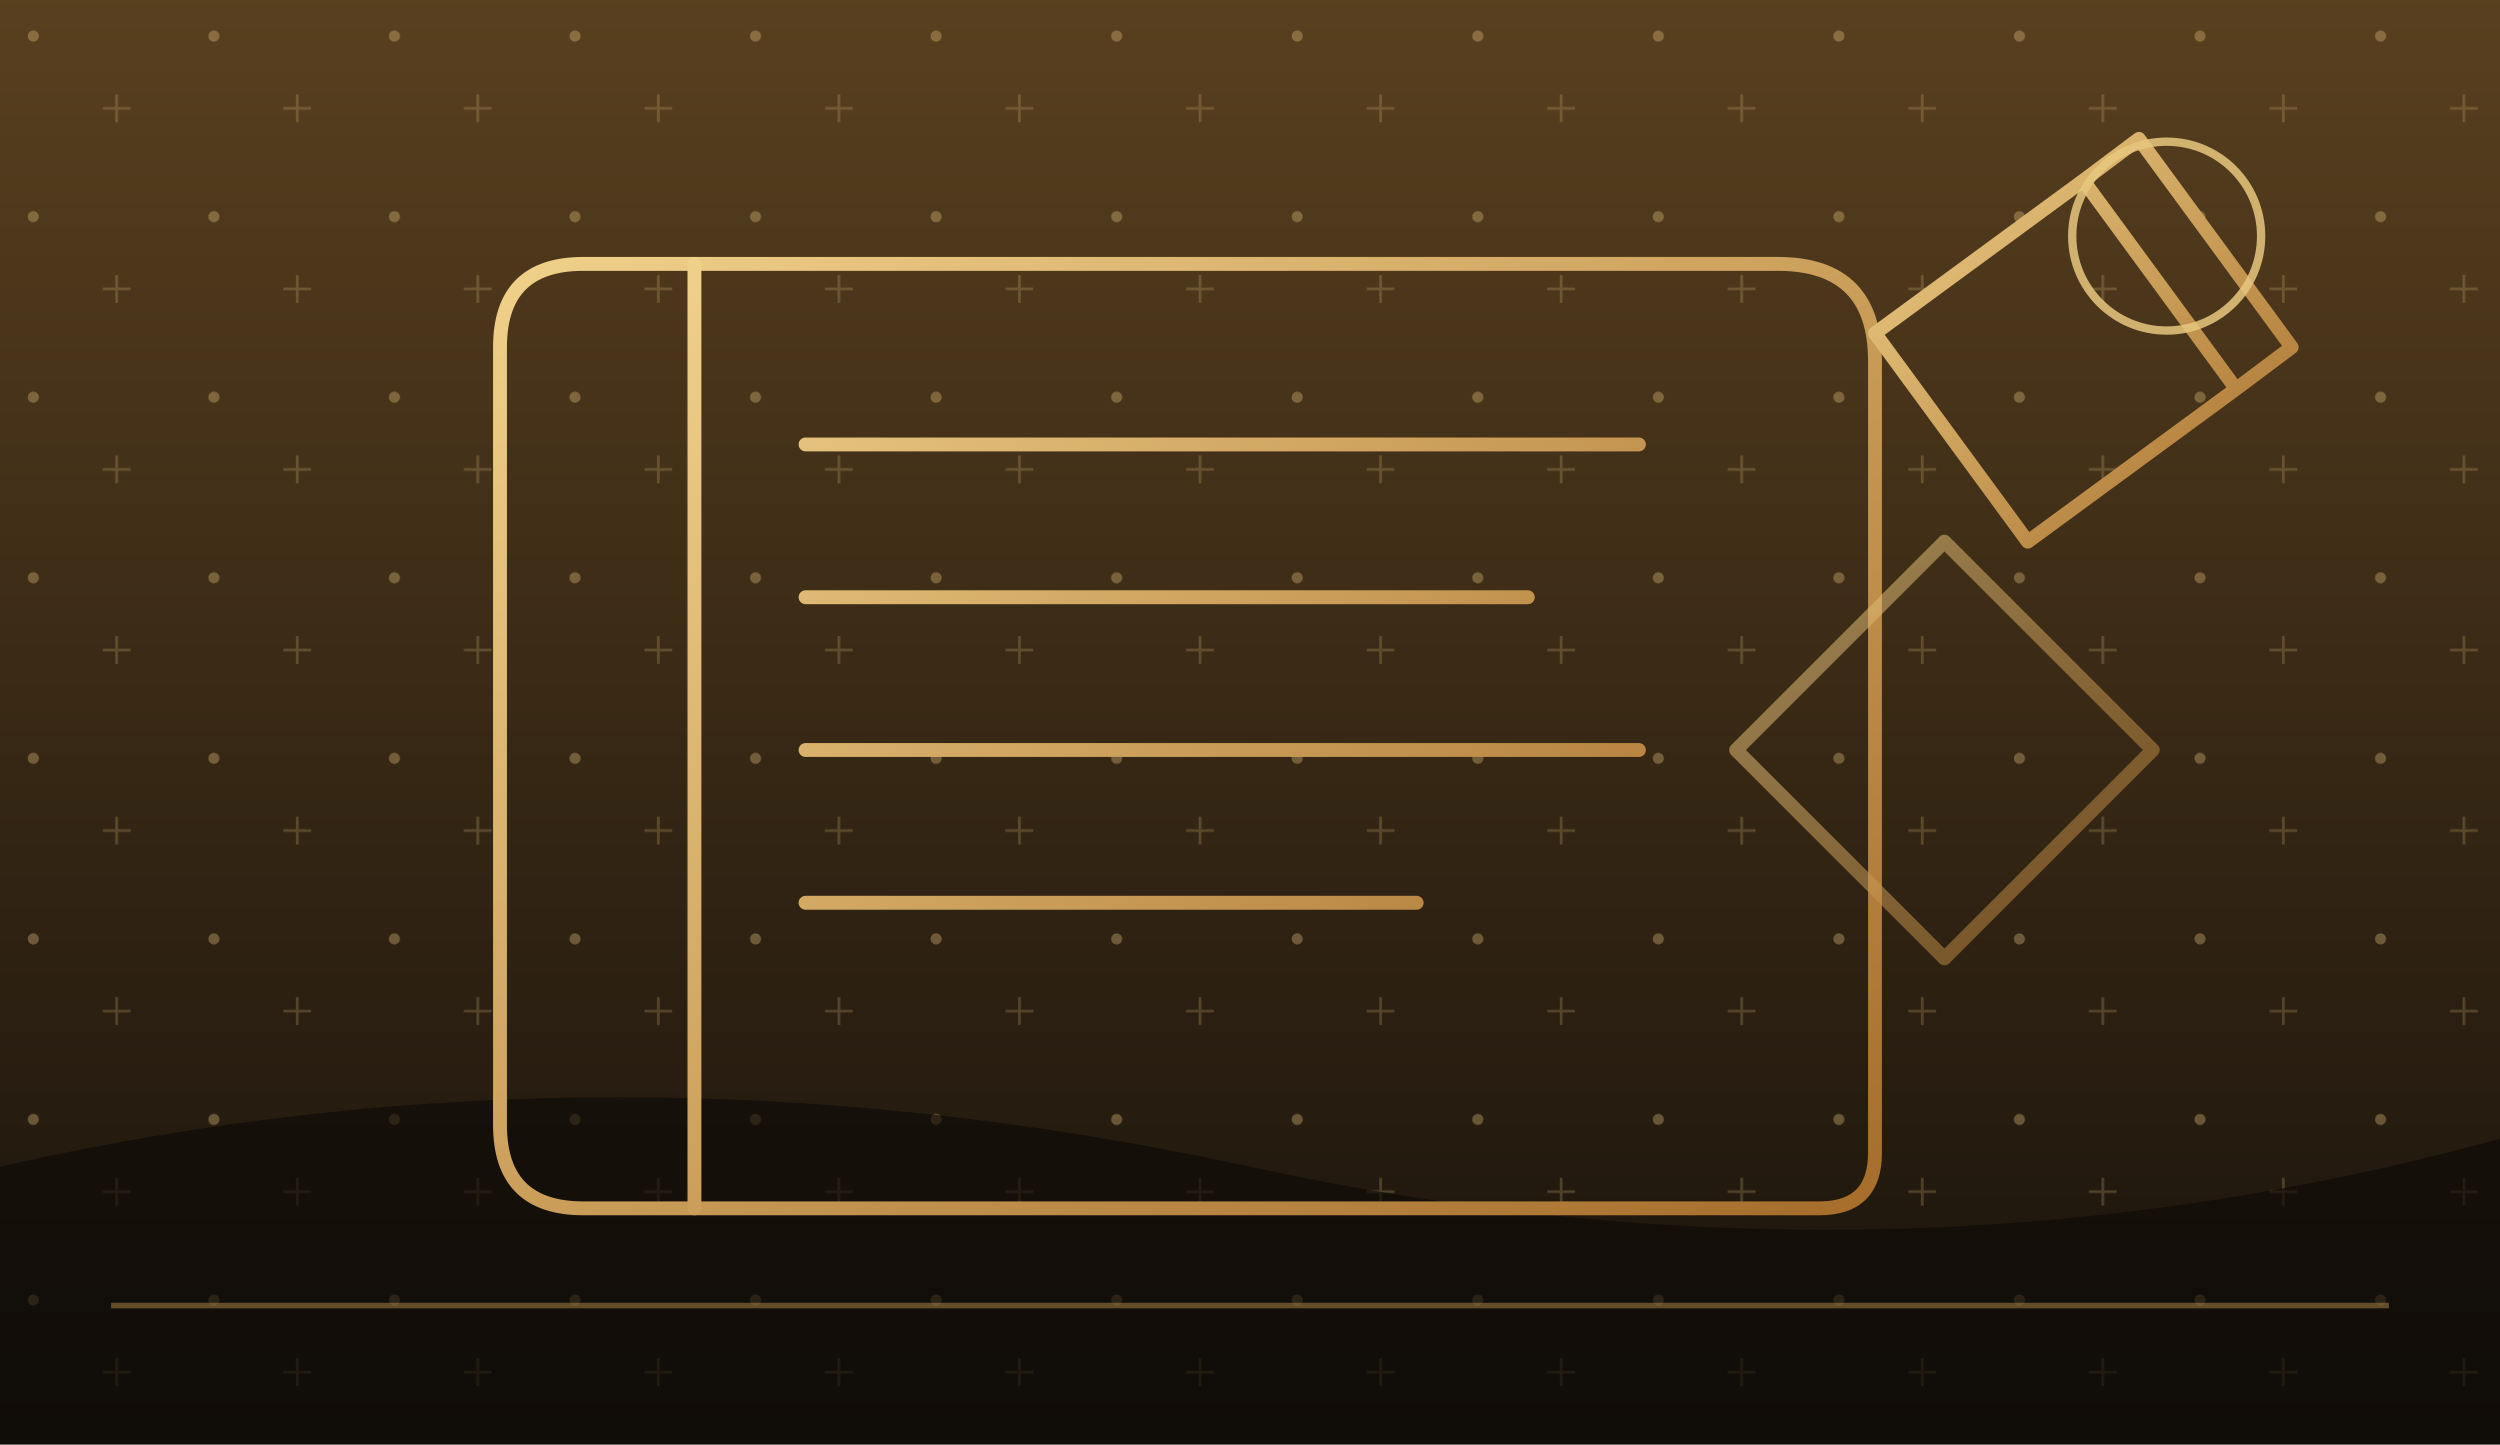
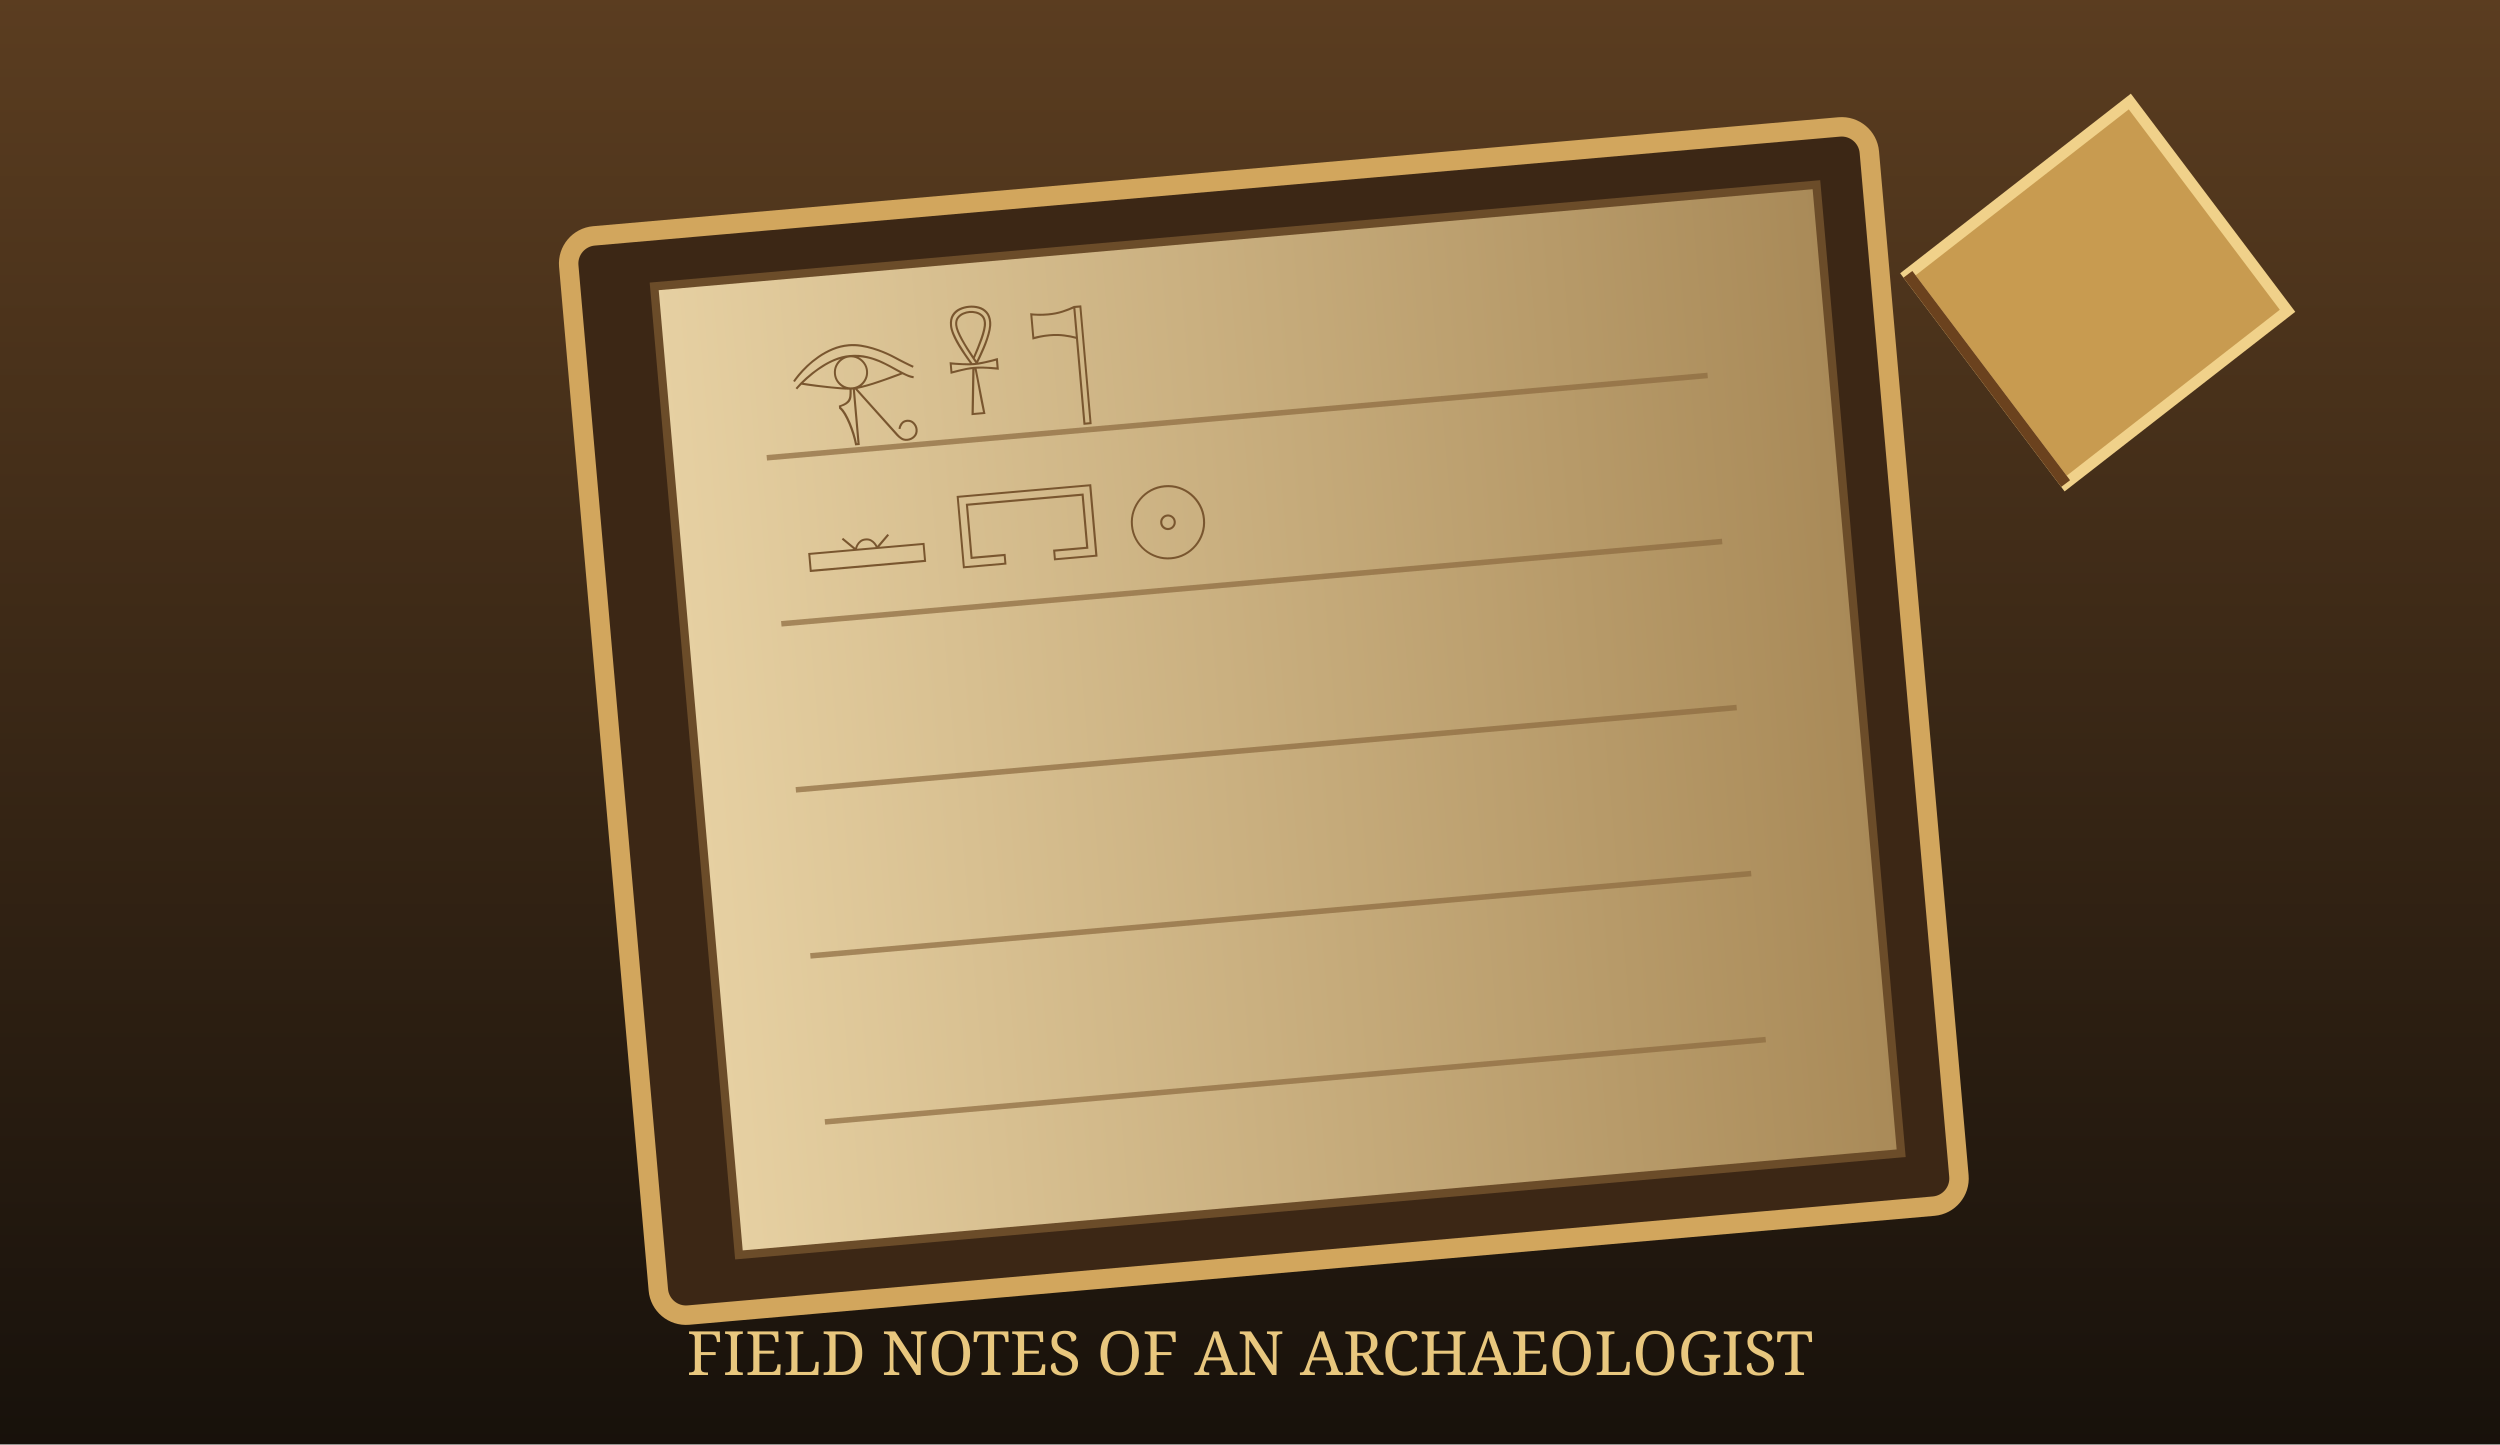
- <svg xmlns="http://www.w3.org/2000/svg" viewBox="0 0 900 520" role="img" aria-label="notebook">
+ <svg xmlns="http://www.w3.org/2000/svg" viewBox="0 0 900 520">
  <defs>
-     <linearGradient id="bg" x2="0" y2="1">
-       <stop stop-color="#59401f" />
+     <linearGradient id="b" x2="0" y2="1">
+       <stop stop-color="#5b3d20" />
      <stop offset="1" stop-color="#17110b" />
    </linearGradient>
-     <linearGradient id="gold" x2="1" y2="1">
-       <stop stop-color="#f0d18a" />
-       <stop offset="1" stop-color="#a66d2b" />
+     <linearGradient id="p">
+       <stop stop-color="#e6d0a2" />
+       <stop offset="1" stop-color="#a98a58" />
    </linearGradient>
-     <pattern id="stars" width="65" height="65" patternUnits="userSpaceOnUse">
-       <circle cx="12" cy="13" r="2" fill="#e5c47f" opacity=".35" />
-       <path d="M42 34v10m-5-5h10" stroke="#e5c47f" opacity=".22" />
-     </pattern>
  </defs>
-   <rect width="900" height="520" fill="url(#bg)" />
-   <rect width="900" height="520" fill="url(#stars)" />
-   <path d="M0 420 Q220 370 450 420 T900 410 V520 H0Z" fill="#0c0906" opacity=".65" />
-   <g fill="none" stroke="url(#gold)" stroke-width="5" stroke-linecap="round" stroke-linejoin="round">
-     <path d="M210 95h430q35 0 35 35v285q0 20-20 20H210q-30 0-30-30V125q0-30 30-30z" />
-     <path d="M250 95v340M290 160h300M290 215h260M290 270h300M290 325h220" />
-     <path d="M675 120l75-55 55 75-75 55zM750 65l20-15 55 75-20 15z" />
-     <path d="M700 195l75 75-75 75-75-75z" opacity=".55" />
+   <rect width="900" height="520" fill="url(#b)" />
+   <g transform="rotate(-5 450 260)">
+     <rect x="220" y="65" width="470" height="390" rx="10" fill="#3c2715" stroke="#d2a65d" stroke-width="7" />
+     <rect x="250" y="85" width="420" height="350" fill="url(#p)" stroke="#6b4c29" stroke-width="3" />
+     <path d="M285 150h340M285 210h340M285 270h340M285 330h340M285 390h340" stroke="#8b6a3e" stroke-width="2" opacity=".7" />
+     <g fill="#79562f" font-family="serif" font-size="38">
+       <text x="295" y="140">𓂀 𓋹 𓊹</text>
+       <text x="295" y="200">𓏛 𓉐 𓇳</text>
+     </g>
+     <path d="M700 120l85-55 50 80-85 55z" fill="#c89b50" stroke="#f0d18a" stroke-width="4" />
+     <path d="M700 120l50 80" stroke="#6b421e" stroke-width="4" />
  </g>
-   <g fill="#e8c77e" opacity=".85">
-     <circle cx="780" cy="85" r="34" fill="none" stroke="#e8c77e" stroke-width="3" />
-     <path d="M780 40v-16m0 122v-16m-45-45h-16m122 0h-16" stroke-width="3" />
-   </g>
-   <path d="M40 470H860" stroke="#c79a51" stroke-width="2" opacity=".45" />
+   <text x="450" y="495" fill="#e8c77e" font-family="serif" text-anchor="middle" font-size="22">FIELD NOTES OF AN ARCHAEOLOGIST</text>
</svg>
